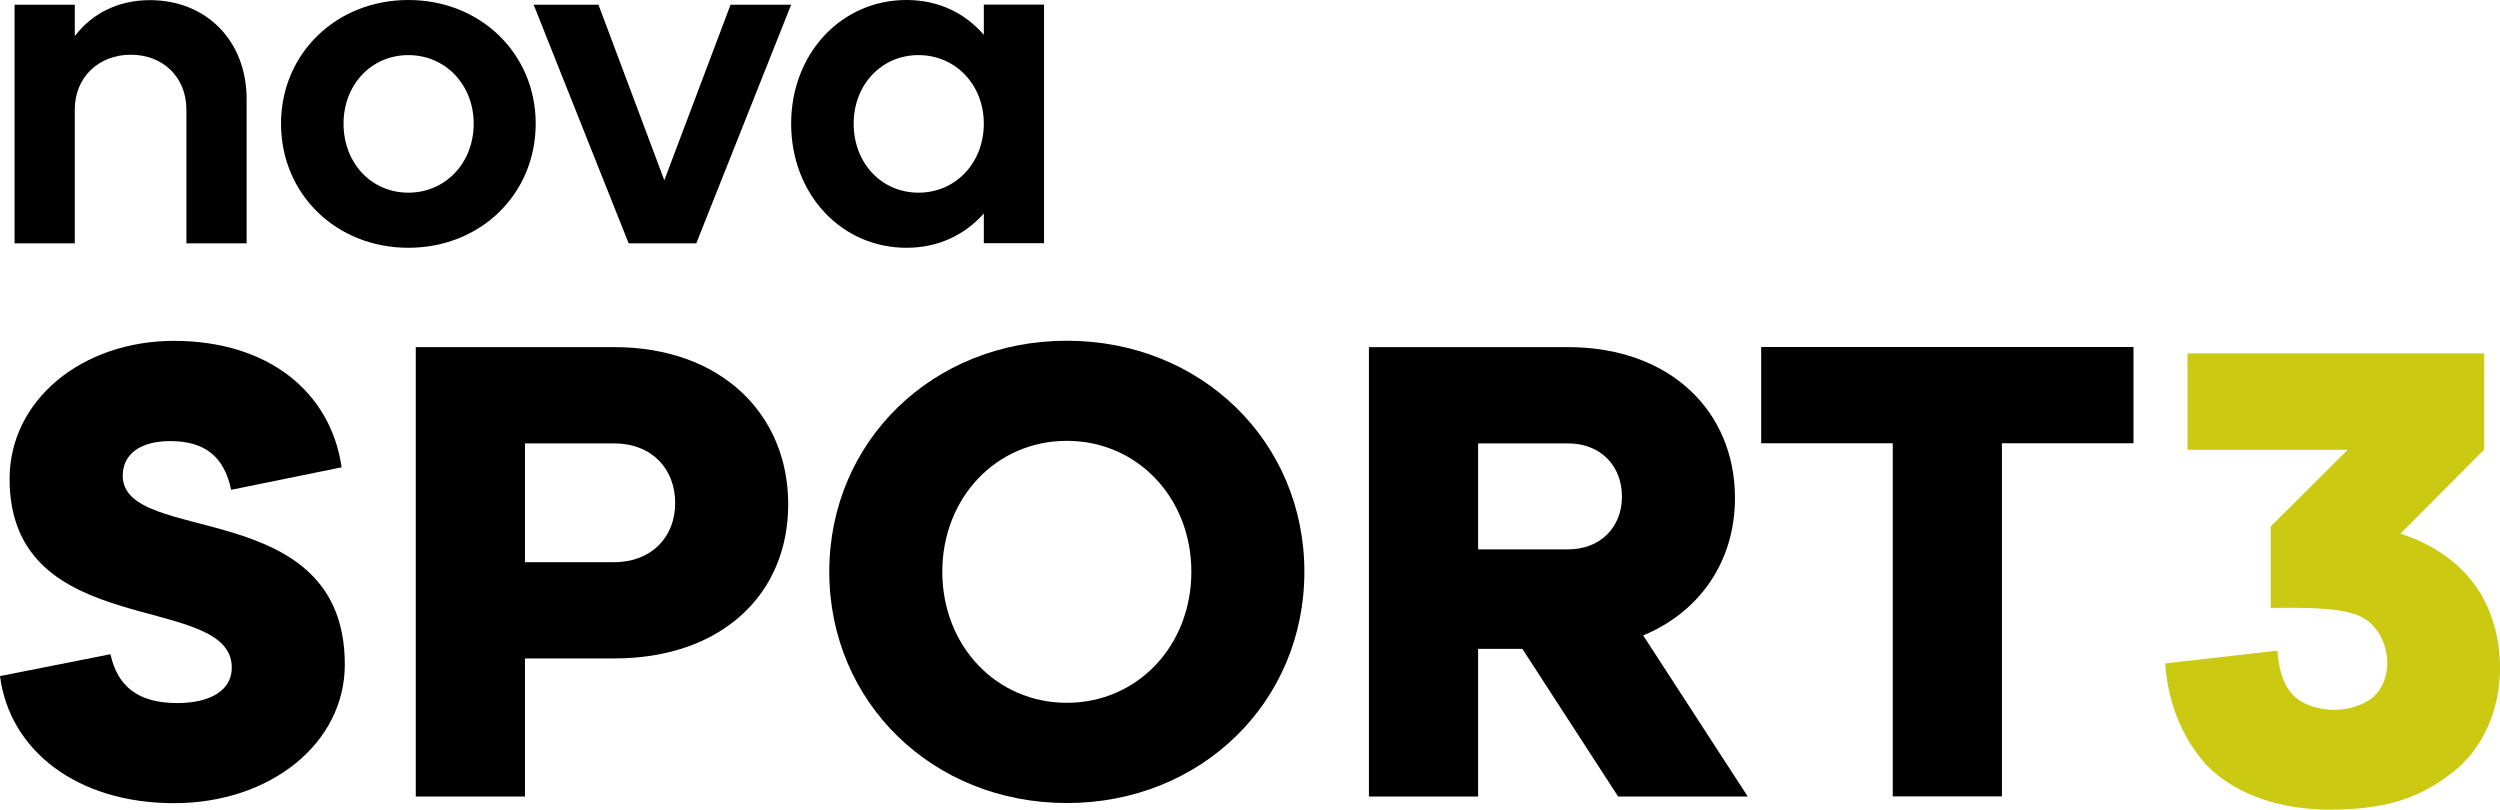
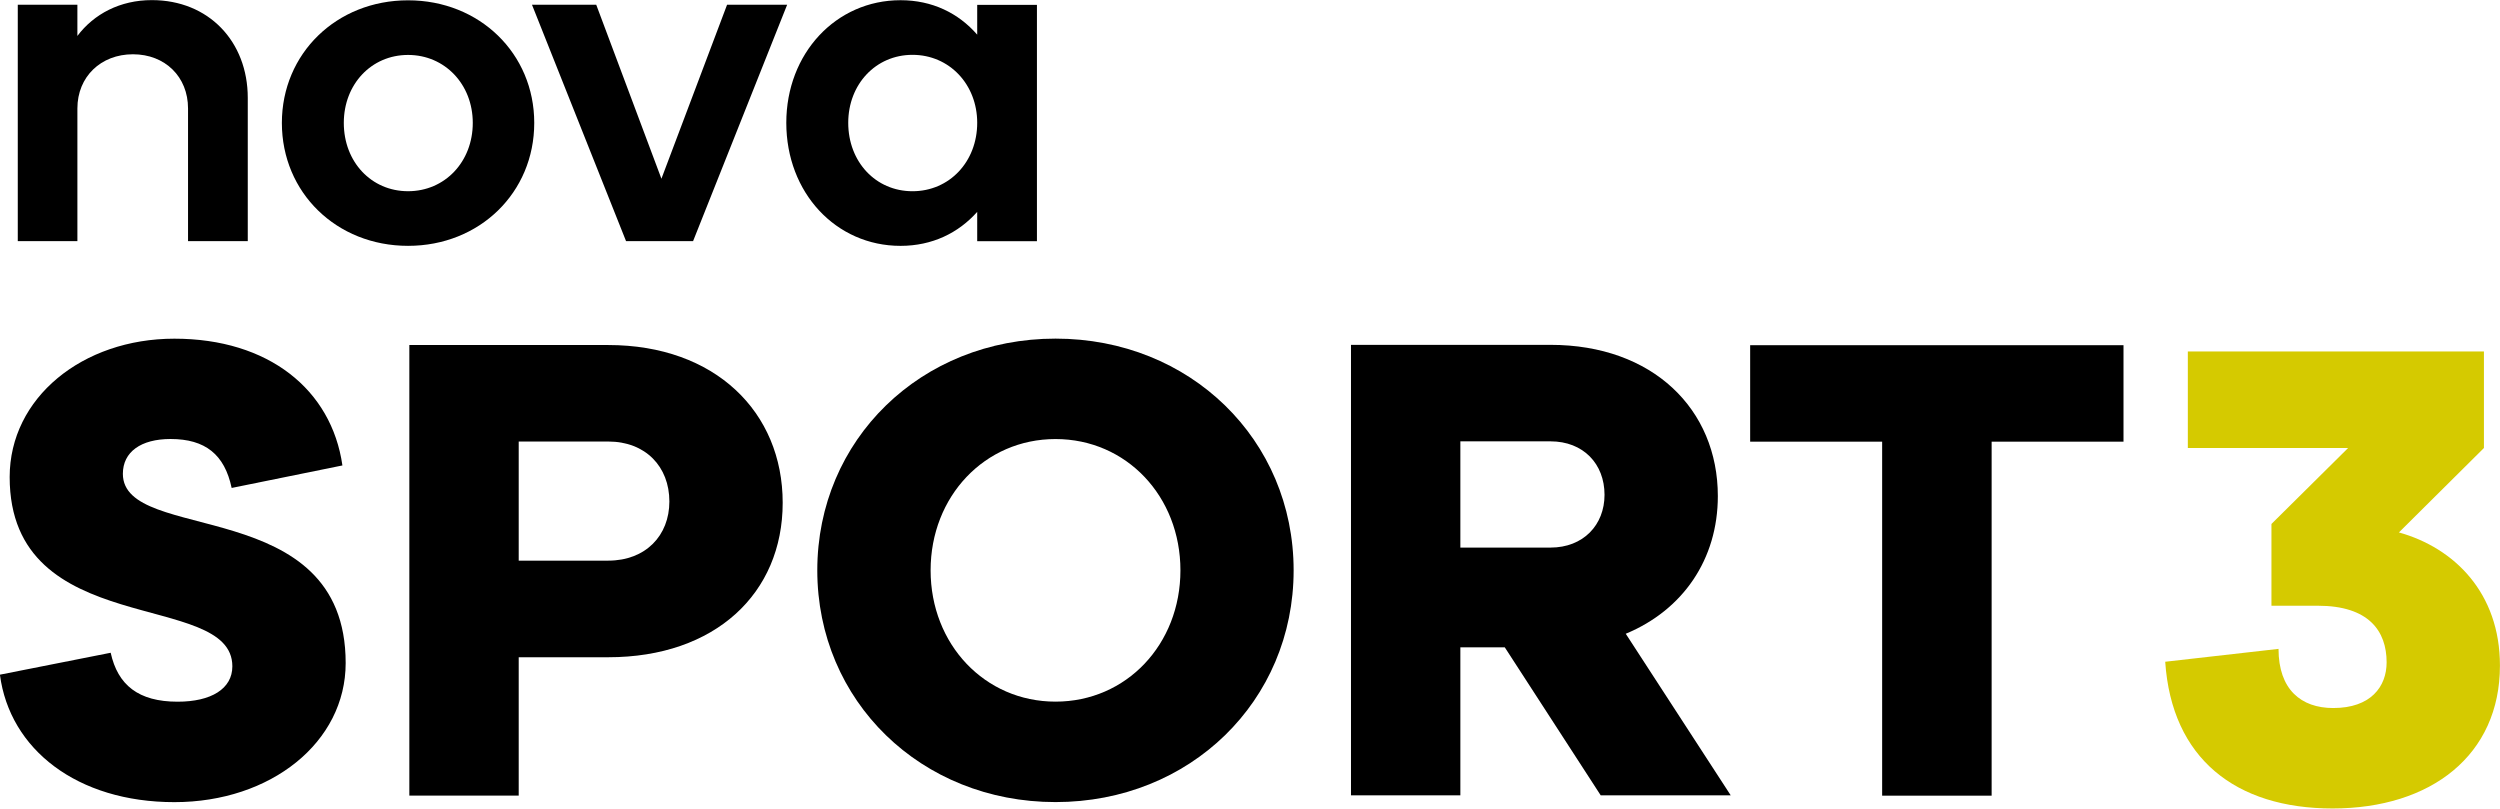
- <svg xmlns="http://www.w3.org/2000/svg" width="800pt" height="259.07pt" version="1.1" viewBox="0 0 800 259.07">
-   <g transform="matrix(2.0755 0 0 2.0755 101.25 261.97)">
-     <g transform="matrix(19.712 0 0 -19.712 -46.538 -125.49)">
-       <path d="m0 0h0.471v-0.246c0.13 0.174 0.337 0.282 0.587 0.282 0.449 0 0.757-0.326 0.757-0.772v-1.13h-0.471v1.047c0 0.25-0.181 0.428-0.435 0.428-0.253 0-0.438-0.178-0.438-0.428v-1.047h-0.471z" />
+ <svg xmlns="http://www.w3.org/2000/svg" width="800" height="258.62" version="1.1" viewBox="0 0 800 258.62" xml:space="preserve">
+   <defs>
+     <clipPath id="clipPath8594">
+       <path d="m227.85 608.8h19.059v18.68h-19.059z" />
+     </clipPath>
+     <clipPath id="clipPath8602">
+       <path d="m228.7 627.09h17.389v-10.856h-17.389z" />
+     </clipPath>
+     <clipPath id="clipPath8606">
+       <path d="m228.7 616.23h17.389v10.856h-17.389z" />
+     </clipPath>
+     <clipPath id="clipPath8610">
+       <path d="m227.51 627.09h18.577v-11.891h-18.577z" />
+     </clipPath>
+     <clipPath id="clipPath8614">
+       <path d="m237.61 627.09c-0.531-2e-3 -1.063-0.058-1.583-0.163-4.714-1.027-8.52-6.055-6.988-10.36 0 0 0.712-1.365 1.734 1.437 1.443 3.917 6.41 5.569 10.504 4.369 0.687-0.161 2.012-0.783 3.398-1.644 0.907-0.564 1.326-1.295 1.409-0.624-0.558 3.329-3.336 5.981-6.892 6.824-0.507 0.109-1.025 0.161-1.543 0.161h-0.039" />
+     </clipPath>
+     <mask id="mask8624" x="0" y="0" width="1" height="1" maskUnits="userSpaceOnUse" />
+     <linearGradient id="linearGradient8642" x2="1" gradientTransform="matrix(1.605 11.816 11.816 -1.605 236.8 615.24)" gradientUnits="userSpaceOnUse">
+       <stop offset="0" />
+       <stop stop-color="#fff" offset="1" />
+     </linearGradient>
+     <mask id="mask8644" x="0" y="0" width="1" height="1" maskUnits="userSpaceOnUse">
+       <g clip-path="url(#clipPath8602)" opacity=".8">
+         <g clip-path="url(#clipPath8606)">
+           <g clip-path="url(#clipPath8610)">
+             <g clip-path="url(#clipPath8614)">
+               <g mask="url(#mask8624)">
+                 <path d="m237.61 627.09c-0.531-2e-3 -1.063-0.058-1.583-0.163-4.714-1.027-8.52-6.055-6.988-10.36 0 0 0.712-1.365 1.734 1.437 1.443 3.917 6.41 5.569 10.504 4.369 0.687-0.161 2.012-0.783 3.398-1.644 0.907-0.564 1.326-1.295 1.409-0.624-0.558 3.329-3.336 5.981-6.892 6.824-0.507 0.109-1.025 0.161-1.543 0.161h-0.039" fill="url(#linearGradient8642)" />
+               </g>
+             </g>
+           </g>
+         </g>
+       </g>
+     </mask>
+     <clipPath id="clipPath8682">
+       <path d="m228.7 627.09h17.389v-10.856h-17.389z" />
+     </clipPath>
+     <linearGradient id="linearGradient8692" x2="1" gradientTransform="matrix(1.605 11.816 11.816 -1.605 236.8 615.24)" gradientUnits="userSpaceOnUse">
+       <stop stop-color="#fff" offset="0" />
+       <stop stop-color="#fff" offset="1" />
+     </linearGradient>
+     <clipPath id="clipPath8714">
+       <path d="m228.72 626.87h16.051v-14.912h-16.051z" />
+     </clipPath>
+     <clipPath id="clipPath8718">
+       <path d="m228.72 611.96h16.051v14.912h-16.051z" />
+     </clipPath>
+     <clipPath id="clipPath8722">
+       <path d="m228.61 626.93h16.272v-15.007h-16.272z" />
+     </clipPath>
+     <clipPath id="clipPath8726">
+       <path d="m237.44 626.87c-4.928-0.108-8.831-4.293-8.719-9.349 0.037-1.636 0.49-3.161 1.251-4.475 1.477-0.726 3.176-1.123 4.976-1.083 5.536 0.121 9.933 4.317 9.82 9.372-0.018 0.829-0.157 1.63-0.4 2.389-1.643 1.932-4.059 3.149-6.737 3.149-0.064 0-0.128-1e-3 -0.191-3e-3" />
+     </clipPath>
+     <mask id="mask8736" x="0" y="0" width="1" height="1" maskUnits="userSpaceOnUse" />
+     <linearGradient id="linearGradient8754" x2="1" gradientTransform="matrix(12.972 12.207 12.207 -12.972 229.89 613.14)" gradientUnits="userSpaceOnUse">
+       <stop offset="0" />
+       <stop stop-color="#fff" offset="1" />
+     </linearGradient>
+     <mask id="mask8756" x="0" y="0" width="1" height="1" maskUnits="userSpaceOnUse">
+       <g clip-path="url(#clipPath8714)" opacity=".8">
+         <g clip-path="url(#clipPath8718)">
+           <g clip-path="url(#clipPath8722)">
+             <g clip-path="url(#clipPath8726)">
+               <g mask="url(#mask8736)">
+                 <path d="m237.44 626.87c-4.928-0.108-8.831-4.293-8.719-9.349 0.037-1.636 0.49-3.161 1.251-4.475 1.477-0.726 3.176-1.123 4.976-1.083 5.536 0.121 9.933 4.317 9.82 9.372-0.018 0.829-0.157 1.63-0.4 2.389-1.643 1.932-4.059 3.149-6.737 3.149-0.064 0-0.128-1e-3 -0.191-3e-3" fill="url(#linearGradient8754)" />
+               </g>
+             </g>
+           </g>
+         </g>
+       </g>
+     </mask>
+     <clipPath id="clipPath8794">
+       <path d="m228.72 626.87h16.051v-14.912h-16.051z" />
+     </clipPath>
+     <linearGradient id="linearGradient8804" x2="1" gradientTransform="matrix(12.972 12.207 12.207 -12.972 229.89 613.14)" gradientUnits="userSpaceOnUse">
+       <stop stop-color="#fff" offset="0" />
+       <stop stop-color="#fff" offset="1" />
+     </linearGradient>
+   </defs>
+   <g transform="matrix(1.3333 0 0 -1.3333 -824.7 1829.6)">
+     <g transform="matrix(1.1836 0 0 1.1836 -113.57 -216.35)">
+       <path d="m640.99 1209.8c1.435-6.538 5.621-9.925 13.57-9.925 6.797 0 11.101 2.611 11.101 7.173 0 15.663-45.155 5.103-45.155 38.382 0 16.063 14.746 28.057 33.396 28.057 19.073 0 31.867-10.301 34.078-25.706l-22.46-4.562c-1.435 6.773-5.339 9.925-12.394 9.925-5.997 0-9.666-2.611-9.666-7.056 0-14.37 45.179-3.928 45.179-38.382 0-16.04-15.146-28.198-34.737-28.198-19.708 0-33.396 10.701-35.372 25.847z" />
+       <path d="m701.55 1272.2h40.334c21.66 0 35.372-13.57 35.372-31.985 0-18.391-13.711-31.326-35.372-31.326h-18.156v-28.057h-22.178zm40.334-43.721c7.573 0 12.394 5.08 12.394 11.994 0 7.056-4.821 12.159-12.394 12.159h-18.156v-24.153z" />
+       <path d="m832.58 1273.5c27.281 0 48.283-20.484 48.283-46.99 0-26.505-21.002-46.99-48.283-46.99s-48.307 20.484-48.307 46.99c0 26.505 21.025 46.99 48.307 46.99m0-73.612c14.37 0 25.329 11.618 25.329 26.623s-10.96 26.623-25.329 26.623c-14.346 0-25.329-11.618-25.329-26.623s10.983-26.623 25.329-26.623" />
+       <path d="m923.68 1210.9h-9.008v-30.009h-22.178v91.345h40.452c20.743 0 33.937-13.053 33.937-30.668 0-12.794-7.056-23.095-18.674-27.916l21.284-32.761h-26.364zm9.266 20.226c6.656 0 10.96 4.586 10.96 10.701 0 6.279-4.304 10.842-10.96 10.842h-18.274v-21.543z" />
+       <path d="m1000.2 1252.6h-26.764v19.567h75.706v-19.567h-26.74v-71.778h-22.201z" />
+       <path d="m622.15 1341.2h12.088v-6.326c3.363 4.468 8.678 7.267 15.099 7.267 11.524 0 19.45-8.396 19.45-19.826v-29.045h-12.112v26.905c0 6.42-4.657 10.983-11.171 10.983s-11.265-4.563-11.265-10.983v-26.905h-12.088z" />
+       <path d="m701.29 1342.1c14.511 0 25.588-10.795 25.588-24.859 0-14.134-11.077-24.929-25.588-24.929s-25.588 10.795-25.588 24.929c0 14.064 11.077 24.859 25.588 24.859m0-38.711c7.455 0 13.123 5.95 13.123 13.852 0 7.832-5.668 13.782-13.123 13.782s-13.029-5.95-13.029-13.782c0-7.902 5.574-13.852 13.029-13.852" />
+       <path d="m726.42 1341.2h13.029l13.217-35.278 13.311 35.278h12.182l-19.073-47.93h-13.594z" />
+       <path d="m816.7 1299.2c-3.81-4.28-9.125-6.891-15.546-6.891-13.123 0-23.166 10.795-23.166 24.953 0 14.04 10.042 24.859 23.166 24.859 6.42 0 11.736-2.611 15.546-6.985v6.044h12.112v-47.93h-12.112zm-13.123 4.186c7.455 0 13.123 5.95 13.123 13.876 0 7.808-5.668 13.782-13.123 13.782-7.455 0-13.029-5.974-13.029-13.782 0-7.926 5.574-13.876 13.029-13.876" />
    </g>
-     <g transform="matrix(19.712 0 0 -19.712 14.177 -96.514)">
-       <path d="m0 0c0.29 0 0.511 0.232 0.511 0.54 0 0.304-0.221 0.536-0.511 0.536s-0.507-0.232-0.507-0.536c0-0.308 0.217-0.54 0.507-0.54m0 1.507c0.565 0 0.996-0.42 0.996-0.967 0-0.551-0.431-0.971-0.996-0.971s-0.996 0.42-0.996 0.971c0 0.547 0.431 0.967 0.996 0.967" />
-     </g>
-     <g transform="matrix(19.712 0 0 -19.712 33.495 -125.49)">
-       <path d="m0 0h0.507l0.515-1.373 0.518 1.373h0.474l-0.742-1.866h-0.529z" />
-     </g>
-     <g transform="matrix(19.712 0 0 -19.712 92.829 -96.514)">
-       <path d="m0 0c0.29 0 0.511 0.232 0.511 0.54 0 0.304-0.221 0.536-0.511 0.536s-0.507-0.232-0.507-0.536c0-0.308 0.217-0.54 0.507-0.54m0.511-0.163c-0.149-0.167-0.355-0.268-0.605-0.268-0.511 0-0.902 0.42-0.902 0.971 0 0.547 0.391 0.967 0.902 0.967 0.25 0 0.456-0.101 0.605-0.272v0.236h0.471v-1.866h-0.471z" />
-     </g>
-     <g transform="matrix(19.712 0 0 -19.712 -31.753 -25.352)">
-       <path d="m0 0c0.055-0.251 0.216-0.382 0.522-0.382 0.262 0 0.427 0.101 0.427 0.277 0 0.602-1.738 0.195-1.738 1.476 0 0.618 0.568 1.08 1.286 1.08 0.733 0 1.226-0.397 1.311-0.989l-0.864-0.176c-0.055 0.261-0.206 0.381-0.477 0.381-0.231 0-0.371-0.1-0.371-0.271 0-0.552 1.737-0.15 1.737-1.476 0-0.618-0.583-1.085-1.336-1.085-0.758 0-1.286 0.412-1.361 0.994z" />
-     </g>
-     <g transform="matrix(19.712 0 0 -19.712 45.914 -39.545)">
-       <path d="m0 0c0.291 0 0.477 0.196 0.477 0.462 0 0.271-0.186 0.467-0.477 0.467h-0.698v-0.929zm-1.552 1.682h1.552c0.834 0 1.361-0.522 1.361-1.23s-0.527-1.205-1.361-1.205h-0.698v-1.08h-0.854z" />
-     </g>
-     <g transform="matrix(19.712 0 0 -19.712 115.7 -17.862)">
-       <path d="m0 0c0.553 0 0.974 0.447 0.974 1.025 0 0.577-0.421 1.024-0.974 1.024s-0.974-0.447-0.974-1.024c0-0.578 0.421-1.025 0.974-1.025m0 2.832c1.05 0 1.858-0.788 1.858-1.807 0-1.02-0.808-1.809-1.858-1.809s-1.858 0.789-1.858 1.809c0 1.019 0.808 1.807 1.858 1.807" />
-     </g>
-     <g transform="matrix(19.712 0 0 -19.712 192.97 -41.517)">
-       <path d="m0 0c0.256 0 0.422 0.176 0.422 0.412 0 0.241-0.166 0.417-0.422 0.417h-0.703v-0.829zm-0.357-0.778h-0.346v-1.155h-0.854v3.515h1.557c0.799 0 1.306-0.502 1.306-1.18 0-0.492-0.271-0.889-0.718-1.075l0.818-1.26h-1.014z" />
-     </g>
-     <g transform="matrix(19.712 0 0 -19.712 243.04 -57.878)">
-       <path d="m0 0h-1.029v0.753h2.912v-0.753h-1.029v-2.762h-0.854z" />
+     <path d="m1165.4 1216.5c0-9.743 5.4-14.197 13.139-14.197 8.963 0 12.805 5.094 12.805 10.968 0 7.544-4.315 13.584-16.507 13.584h-11.135v19.625l18.4 18.233h-38.47v23.16h71.067v-23.16l-20.404-20.265c13.278-3.702 24.246-14.503 24.246-31.957 0-21.49-16.535-34.295-40.168-34.295-23.327 0-38.61 12.053-40.168 35.214z" fill="#d5ca00" />
+     <g clip-path="url(#clipPath8594)">
+       <g mask="url(#mask8644)">
+         <g clip-path="url(#clipPath8682)" opacity=".8">
+           <path d="m237.61 627.09c-0.531-2e-3 -1.063-0.058-1.583-0.163-3.97-0.865-7.295-4.567-7.332-8.285v-0.128c8e-3 -0.655 0.117-1.309 0.344-1.947 0 0 0.712-1.365 1.734 1.437 1.443 3.917 6.41 5.569 10.504 4.369 0.687-0.161 2.012-0.783 3.398-1.644 0.907-0.564 1.326-1.295 1.409-0.624-0.558 3.329-3.336 5.981-6.892 6.824-0.498 0.107-1.005 0.159-1.513 0.161z" fill="url(#linearGradient8692)" />
+         </g>
+       </g>
+       <g mask="url(#mask8756)">
+         <g clip-path="url(#clipPath8794)" opacity=".8">
+           <path d="m237.57 626.87c-0.042 0-0.085-1e-3 -0.127-2e-3 -4.825-0.106-8.668-4.121-8.721-9.035v-0.204c0-0.036 1e-3 -0.073 2e-3 -0.11 0.037-1.636 0.49-3.161 1.251-4.475 1.41-0.693 3.021-1.086 4.73-1.086h1e-3c0.082 0 0.163 1e-3 0.245 3e-3 5.443 0.119 9.783 4.176 9.822 9.116v0.139c0 0.039-1e-3 0.078-2e-3 0.117-0.018 0.829-0.157 1.63-0.4 2.389-1.63 1.916-4.019 3.128-6.672 3.148z" fill="url(#linearGradient8804)" />
+         </g>
+       </g>
    </g>
  </g>
-   <g transform="matrix(2.0582 0 0 2.0582 -81.983 -84.517)">
-     <path d="m379.94 96.01h46.12v14.96l-13.02 13.07c5.77 1.79 11.06 5.7 13.52 11.34 3.59 8.11 2.35 18.71-4.34 24.88-5.672 4.86-11.251 6.68-20.27 6.68-6.716 0-14.08-1.88-19.01-6.87-4.101-4.53-6.05-10.09-6.48-15.86l17.46-1.99c0.21 2.98 0.98 6.37 3.79 7.97 3.32 1.79 7.79 1.66 10.88-0.56 4.09-3.4 2.71-10.98-2.2-12.92-3.309-1.304-9.035-1.14-13.515-1.14v-12.66l11.955-11.91h-24.89z" fill="#cbc912" />
-   </g>
</svg>
